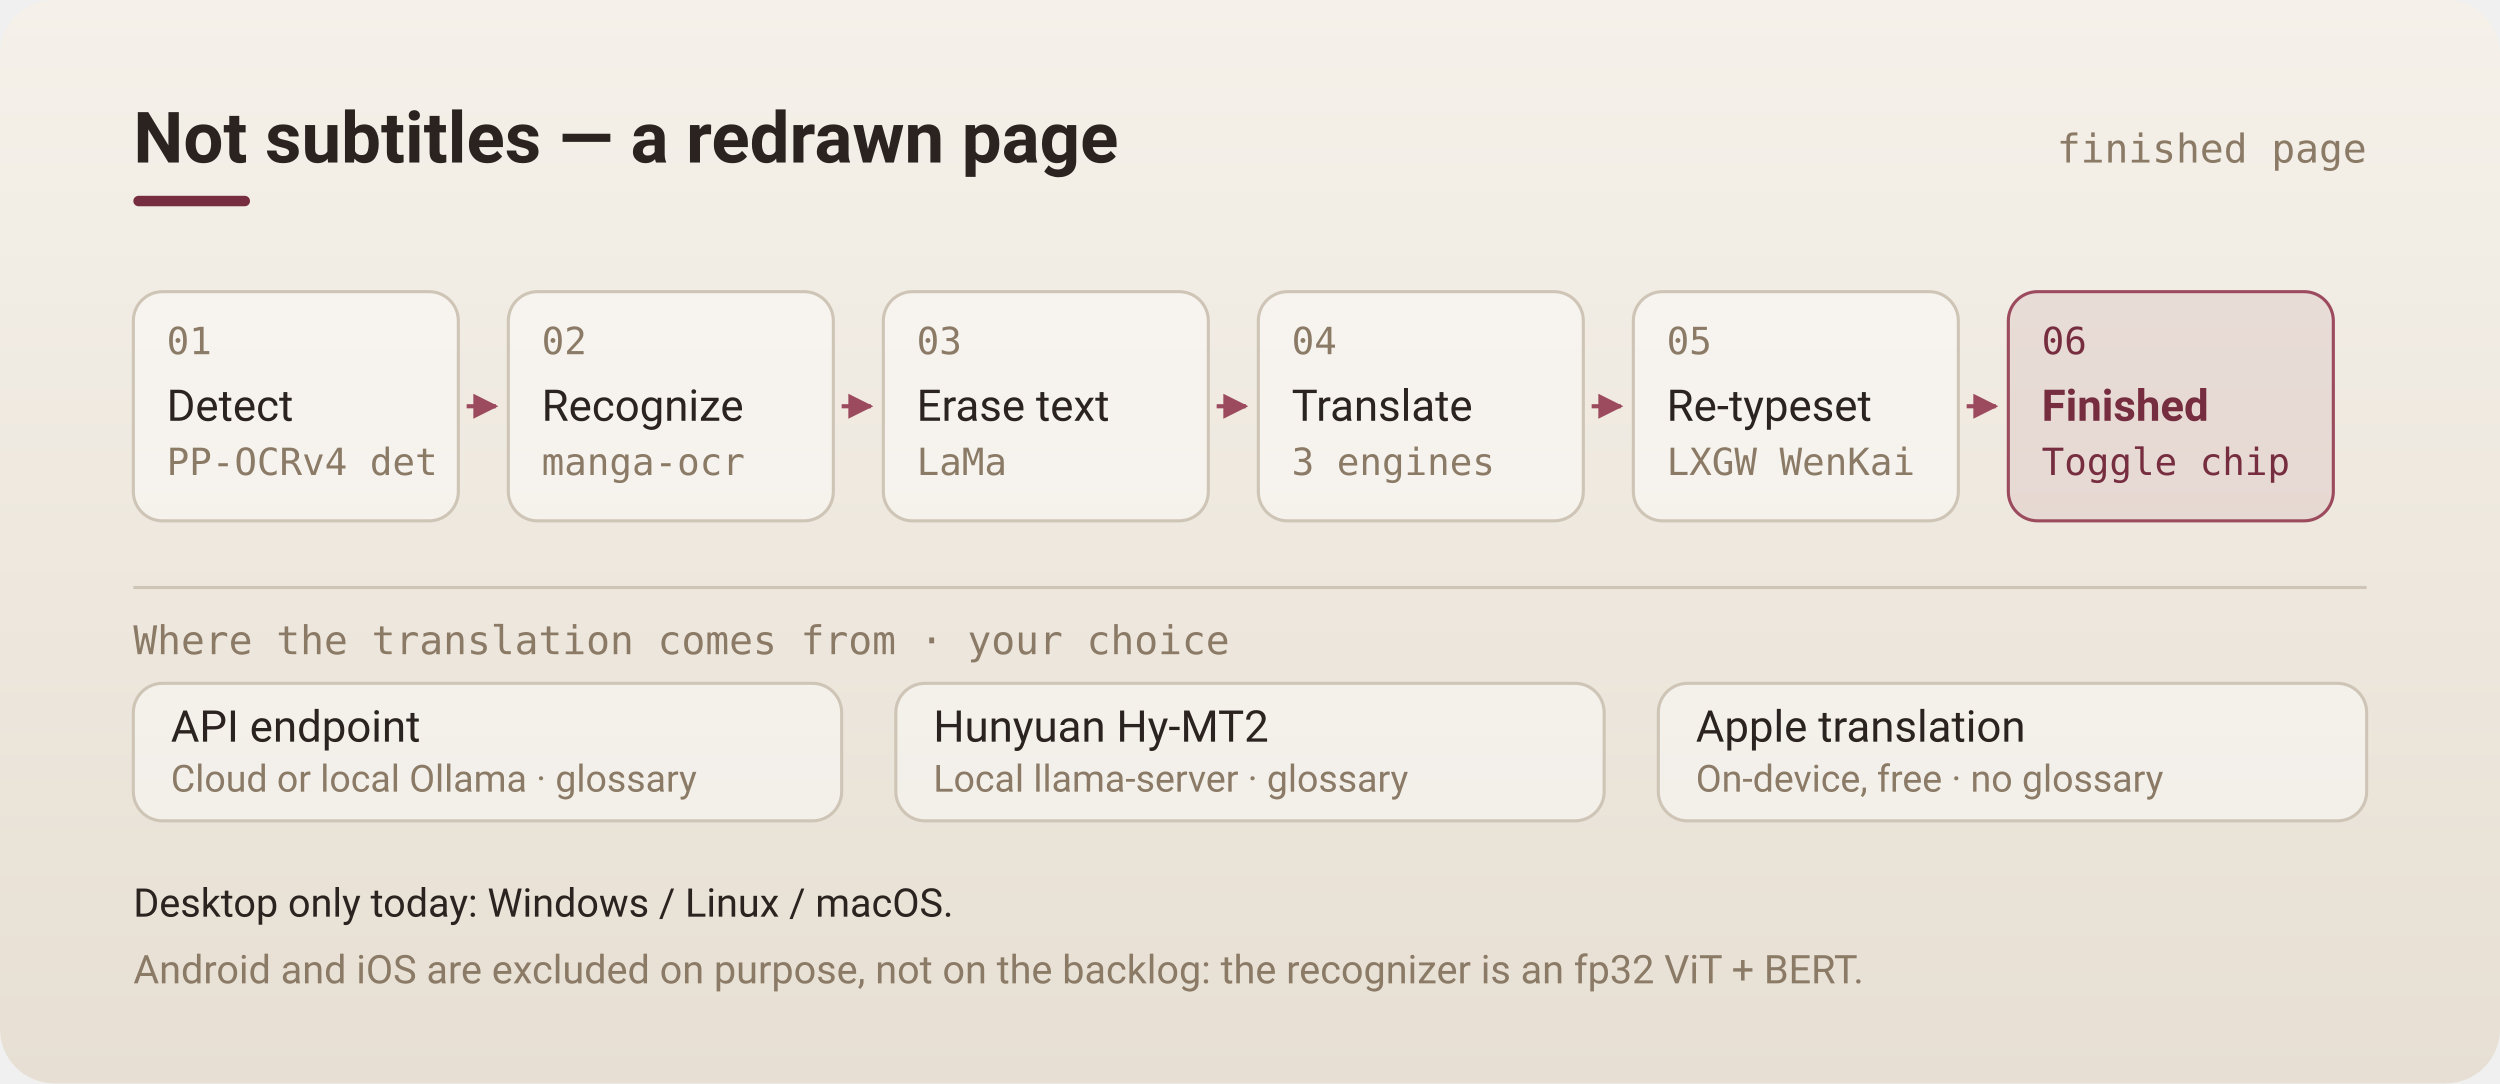
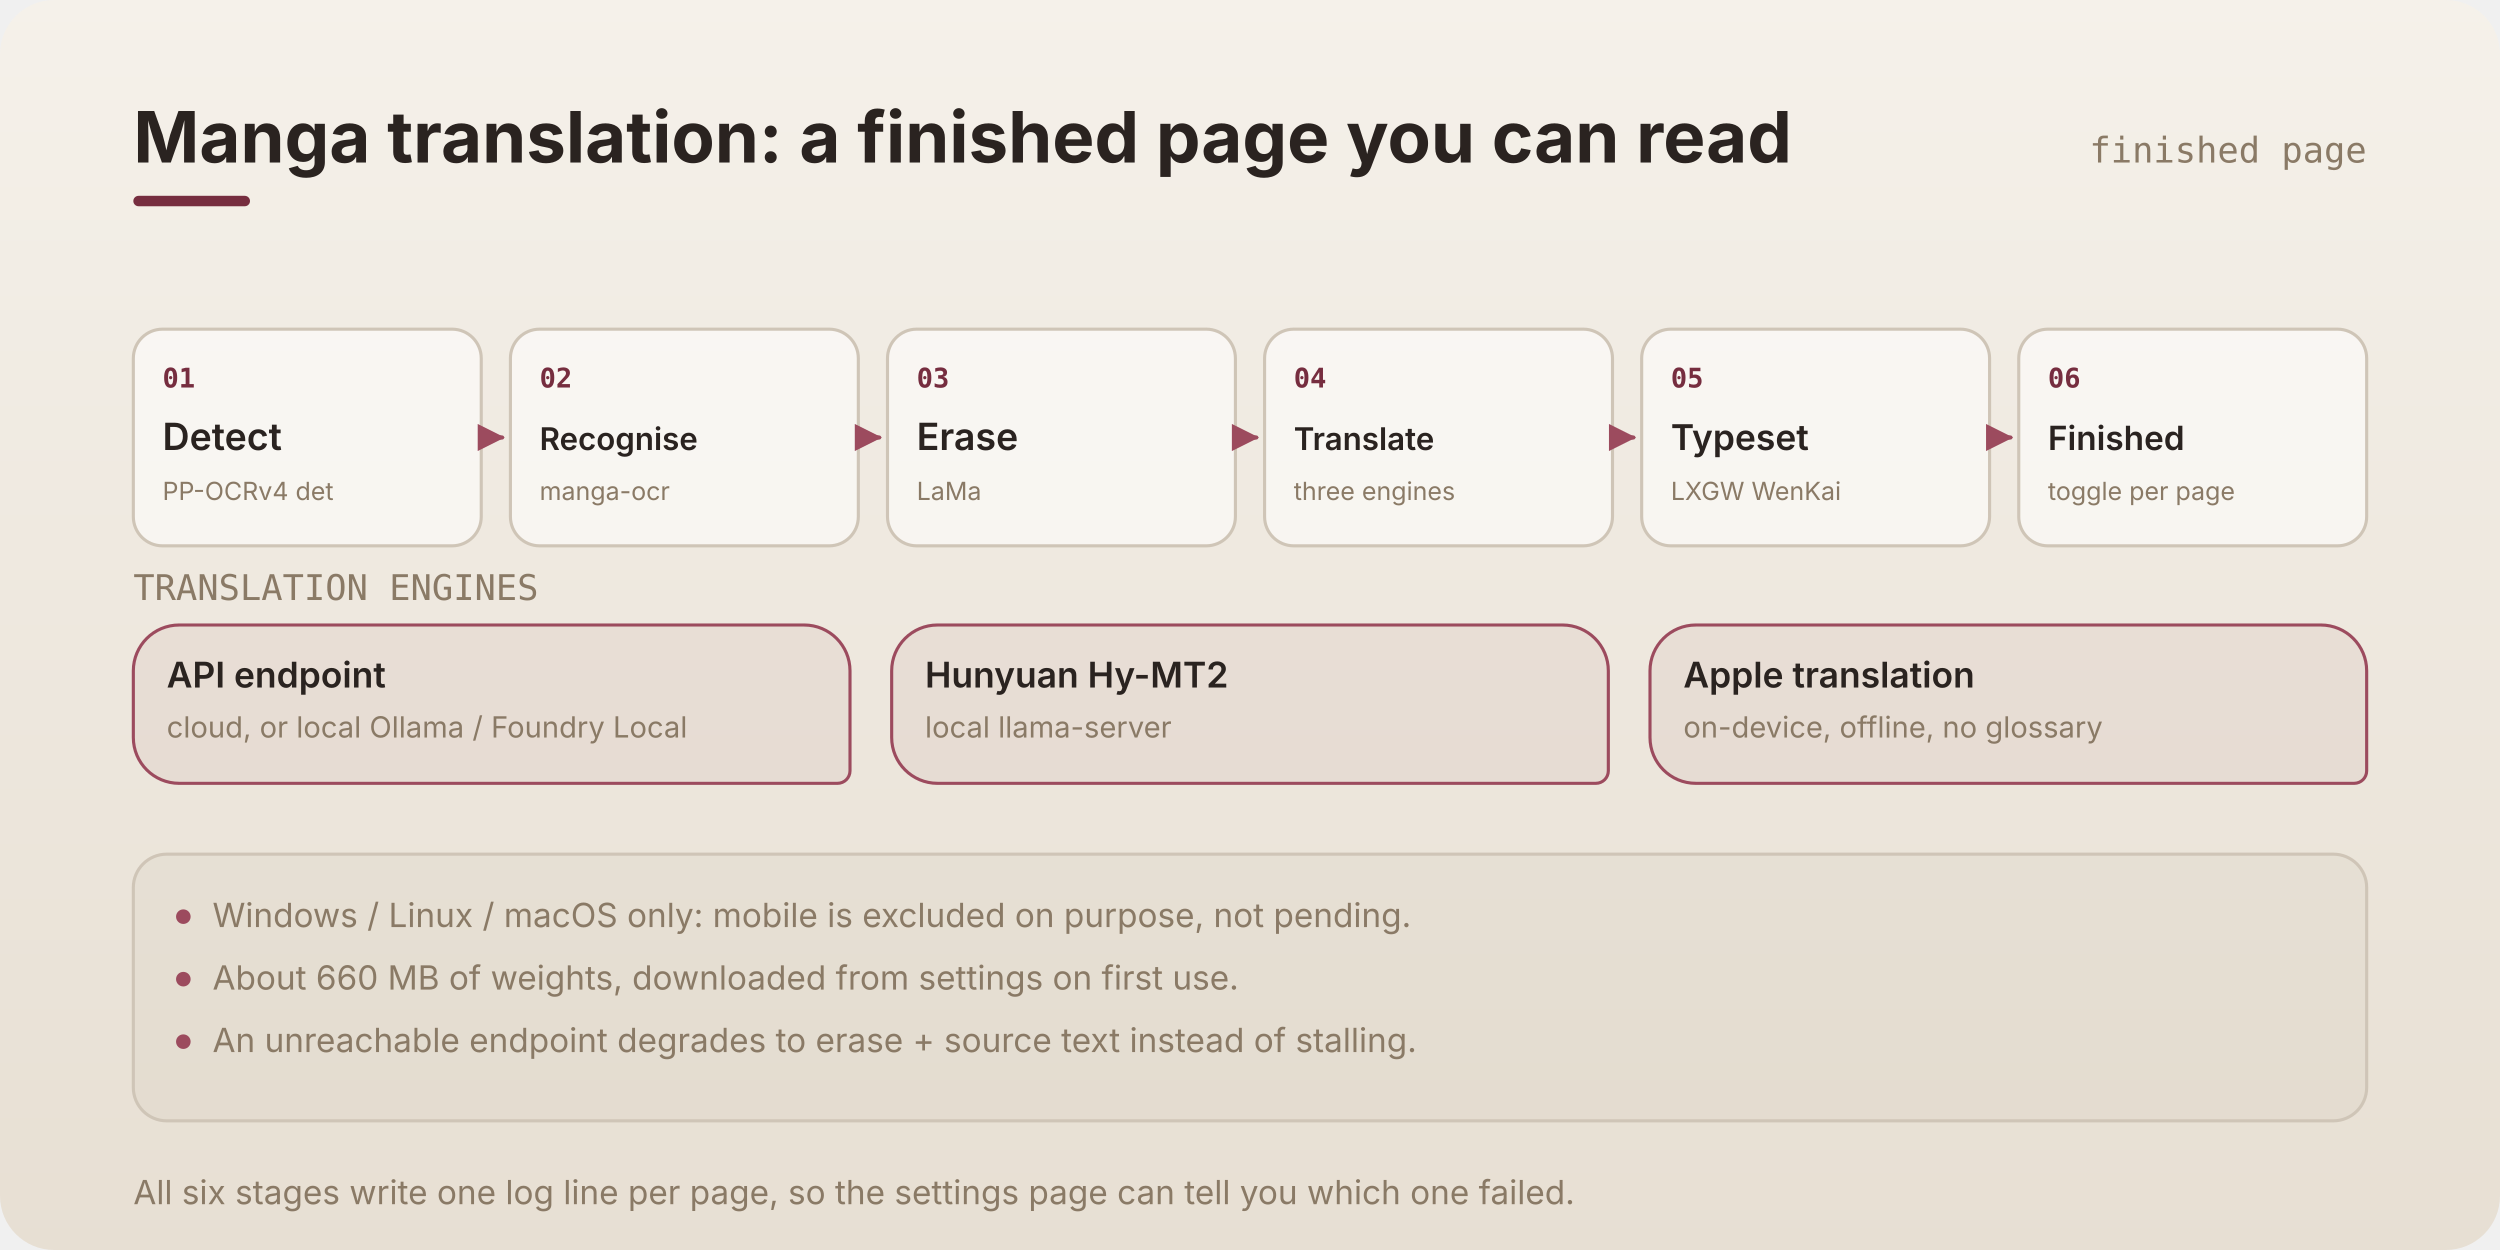
- <svg xmlns="http://www.w3.org/2000/svg" width="1200" height="520" viewBox="0 0 1200 520" role="img" aria-labelledby="title desc">
+ <svg xmlns="http://www.w3.org/2000/svg" width="1200" height="600" viewBox="0 0 1200 600" role="img" aria-labelledby="title desc">
  <defs>
    <linearGradient id="paper" x1="0" y1="0" x2="0" y2="1">
      <stop offset="0" stop-color="#F5F1EA" />
      <stop offset="1" stop-color="#E7DFD3" />
    </linearGradient>
-     <marker id="arrow" viewBox="0 0 10 10" refX="9" refY="5" markerWidth="6" markerHeight="6" orient="auto-start-reverse">
+     <marker id="arrowhead" viewBox="0 0 10 10" refX="9" refY="5" markerWidth="6.5" markerHeight="6.5" orient="auto-start-reverse">
      <path d="M 0 0 L 10 5 L 0 10 z" fill="#9C4B5E" />
    </marker>
  </defs>
-   <rect width="1200" height="520" rx="26" fill="url(#paper)" />
-   <g font-family="-apple-system, BlinkMacSystemFont, 'Segoe UI', Roboto, sans-serif">
-     <text x="64" y="78" font-size="34" font-weight="700" fill="#2A2320">Not subtitles — a redrawn page</text>
-     <text x="1136" y="78" font-size="19" text-anchor="end" fill="#8A7A66" font-family="ui-monospace, SFMono-Regular, Menlo, Consolas, monospace">finished page</text>
-     <rect x="64" y="94" width="56" height="5" rx="2.5" fill="#762D3F" />
-     <g id="steps">
-       <g transform="translate(64 140)">
-         <rect width="156" height="110" rx="14" fill="#FFFFFF" fill-opacity="0.42" stroke="#CFC5B7" stroke-width="1.5" />
-         <text x="16" y="30" font-size="18" fill="#8A7A66" font-family="ui-monospace, SFMono-Regular, Menlo, monospace">01</text>
-         <text x="16" y="62" font-size="21" fill="#2A2320">Detect</text>
-         <text x="16" y="88" font-size="18" fill="#8A7A66" font-family="ui-monospace, SFMono-Regular, Menlo, monospace">PP-OCRv4 det</text>
-       </g>
-       <line x1="224" y1="195" x2="238" y2="195" stroke="#9C4B5E" stroke-width="2" marker-end="url(#arrow)" />
-       <g transform="translate(244 140)">
-         <rect width="156" height="110" rx="14" fill="#FFFFFF" fill-opacity="0.42" stroke="#CFC5B7" stroke-width="1.5" />
-         <text x="16" y="30" font-size="18" fill="#8A7A66" font-family="ui-monospace, SFMono-Regular, Menlo, monospace">02</text>
-         <text x="16" y="62" font-size="21" fill="#2A2320">Recognize</text>
-         <text x="16" y="88" font-size="18" fill="#8A7A66" font-family="ui-monospace, SFMono-Regular, Menlo, monospace">manga-ocr</text>
-       </g>
-       <line x1="404" y1="195" x2="418" y2="195" stroke="#9C4B5E" stroke-width="2" marker-end="url(#arrow)" />
-       <g transform="translate(424 140)">
-         <rect width="156" height="110" rx="14" fill="#FFFFFF" fill-opacity="0.42" stroke="#CFC5B7" stroke-width="1.5" />
-         <text x="16" y="30" font-size="18" fill="#8A7A66" font-family="ui-monospace, SFMono-Regular, Menlo, monospace">03</text>
-         <text x="16" y="62" font-size="21" fill="#2A2320">Erase text</text>
-         <text x="16" y="88" font-size="18" fill="#8A7A66" font-family="ui-monospace, SFMono-Regular, Menlo, monospace">LaMa</text>
-       </g>
-       <line x1="584" y1="195" x2="598" y2="195" stroke="#9C4B5E" stroke-width="2" marker-end="url(#arrow)" />
-       <g transform="translate(604 140)">
-         <rect width="156" height="110" rx="14" fill="#FFFFFF" fill-opacity="0.42" stroke="#CFC5B7" stroke-width="1.5" />
-         <text x="16" y="30" font-size="18" fill="#8A7A66" font-family="ui-monospace, SFMono-Regular, Menlo, monospace">04</text>
-         <text x="16" y="62" font-size="21" fill="#2A2320">Translate</text>
-         <text x="16" y="88" font-size="18" fill="#8A7A66" font-family="ui-monospace, SFMono-Regular, Menlo, monospace">3 engines</text>
-       </g>
-       <line x1="764" y1="195" x2="778" y2="195" stroke="#9C4B5E" stroke-width="2" marker-end="url(#arrow)" />
-       <g transform="translate(784 140)">
-         <rect width="156" height="110" rx="14" fill="#FFFFFF" fill-opacity="0.42" stroke="#CFC5B7" stroke-width="1.5" />
-         <text x="16" y="30" font-size="18" fill="#8A7A66" font-family="ui-monospace, SFMono-Regular, Menlo, monospace">05</text>
-         <text x="16" y="62" font-size="21" fill="#2A2320">Re-typeset</text>
-         <text x="16" y="88" font-size="18" fill="#8A7A66" font-family="ui-monospace, SFMono-Regular, Menlo, monospace">LXGW WenKai</text>
-       </g>
-       <line x1="944" y1="195" x2="958" y2="195" stroke="#9C4B5E" stroke-width="2" marker-end="url(#arrow)" />
-       <g transform="translate(964 140)">
-         <rect width="156" height="110" rx="14" fill="#9C4B5E" fill-opacity="0.1" stroke="#9C4B5E" stroke-width="1.5" />
-         <text x="16" y="30" font-size="18" fill="#762D3F" font-family="ui-monospace, SFMono-Regular, Menlo, monospace">06</text>
-         <text x="16" y="62" font-size="21" font-weight="600" fill="#762D3F">Finished</text>
-         <text x="16" y="88" font-size="18" fill="#762D3F" font-family="ui-monospace, SFMono-Regular, Menlo, monospace">Toggle chip</text>
-       </g>
-     </g>
-     <line x1="64" y1="282" x2="1136" y2="282" stroke="#CFC5B7" stroke-width="1.5" />
-     <text x="64" y="314" font-size="19" fill="#8A7A66" font-family="ui-monospace, SFMono-Regular, Menlo, Consolas, monospace">Where the translation comes from · your choice</text>
-     <g id="engines">
-       <g transform="translate(64 328)">
-         <rect width="340" height="66" rx="14" fill="#FFFFFF" fill-opacity="0.42" stroke="#CFC5B7" stroke-width="1.5" />
-         <text x="18" y="28" font-size="21" fill="#2A2320">API endpoint</text>
-         <text x="18" y="52" font-size="18" fill="#8A7A66">Cloud or local Ollama · glossary</text>
-       </g>
-       <g transform="translate(430 328)">
-         <rect width="340" height="66" rx="14" fill="#FFFFFF" fill-opacity="0.42" stroke="#CFC5B7" stroke-width="1.5" />
-         <text x="18" y="28" font-size="21" fill="#2A2320">Hunyuan Hy-MT2</text>
-         <text x="18" y="52" font-size="18" fill="#8A7A66">Local llama-server · glossary</text>
-       </g>
-       <g transform="translate(796 328)">
-         <rect width="340" height="66" rx="14" fill="#FFFFFF" fill-opacity="0.42" stroke="#CFC5B7" stroke-width="1.5" />
-         <text x="18" y="28" font-size="21" fill="#2A2320">Apple translation</text>
-         <text x="18" y="52" font-size="18" fill="#8A7A66">On-device, free · no glossary</text>
-       </g>
-     </g>
-     <text x="64" y="440" font-size="19" fill="#2A2320">Desktop only today: Windows / Linux / macOS.</text>
-     <text x="64" y="472" font-size="19" fill="#8A7A66">Android and iOS are excluded on purpose, not on the backlog: the recognizer is an fp32 ViT + BERT.</text>
-   </g>
+   <rect width="1200" height="600" rx="26" fill="url(#paper)" />
+   <text x="64" y="78" font-family="-apple-system, BlinkMacSystemFont, 'Segoe UI', 'PingFang SC', 'Hiragino Sans GB', 'Microsoft YaHei', sans-serif" font-size="34" font-weight="700" fill="#2A2320">Manga translation: a finished page you can read</text>
+   <text x="1136" y="78" font-family="ui-monospace, SFMono-Regular, Menlo, Consolas, monospace" font-size="17" text-anchor="end" fill="#8A7A66">finished page</text>
+   <rect x="64" y="94" width="56" height="5" rx="2.5" fill="#762D3F" />
+   <rect x="64" y="158" width="167" height="104" rx="14" fill="#FFFFFF" fill-opacity="0.55" stroke="#CFC5B7" stroke-width="1.5" />
+   <text x="78" y="186" font-family="ui-monospace, SFMono-Regular, Menlo, Consolas, monospace" font-size="13" font-weight="700" fill="#762D3F">01</text>
+   <text x="78" y="216" font-family="-apple-system, BlinkMacSystemFont, 'Segoe UI', 'PingFang SC', 'Hiragino Sans GB', 'Microsoft YaHei', sans-serif" font-size="18" font-weight="600" fill="#2A2320">Detect</text>
+   <text x="78" y="240" font-family="-apple-system, BlinkMacSystemFont, 'Segoe UI', 'PingFang SC', 'Hiragino Sans GB', 'Microsoft YaHei', sans-serif" font-size="12" fill="#8A7A66">PP-OCRv4 det</text>
+   <line x1="233" y1="210" x2="241" y2="210" stroke="#9C4B5E" stroke-width="2" marker-end="url(#arrowhead)" stroke-linecap="round" />
+   <rect x="245" y="158" width="167" height="104" rx="14" fill="#FFFFFF" fill-opacity="0.55" stroke="#CFC5B7" stroke-width="1.5" />
+   <text x="259" y="186" font-family="ui-monospace, SFMono-Regular, Menlo, Consolas, monospace" font-size="13" font-weight="700" fill="#762D3F">02</text>
+   <text x="259" y="216" font-family="-apple-system, BlinkMacSystemFont, 'Segoe UI', 'PingFang SC', 'Hiragino Sans GB', 'Microsoft YaHei', sans-serif" font-size="15" font-weight="600" fill="#2A2320">Recognise</text>
+   <text x="259" y="240" font-family="-apple-system, BlinkMacSystemFont, 'Segoe UI', 'PingFang SC', 'Hiragino Sans GB', 'Microsoft YaHei', sans-serif" font-size="12" fill="#8A7A66">manga-ocr</text>
+   <line x1="414" y1="210" x2="422" y2="210" stroke="#9C4B5E" stroke-width="2" marker-end="url(#arrowhead)" stroke-linecap="round" />
+   <rect x="426" y="158" width="167" height="104" rx="14" fill="#FFFFFF" fill-opacity="0.55" stroke="#CFC5B7" stroke-width="1.5" />
+   <text x="440" y="186" font-family="ui-monospace, SFMono-Regular, Menlo, Consolas, monospace" font-size="13" font-weight="700" fill="#762D3F">03</text>
+   <text x="440" y="216" font-family="-apple-system, BlinkMacSystemFont, 'Segoe UI', 'PingFang SC', 'Hiragino Sans GB', 'Microsoft YaHei', sans-serif" font-size="18" font-weight="600" fill="#2A2320">Erase</text>
+   <text x="440" y="240" font-family="-apple-system, BlinkMacSystemFont, 'Segoe UI', 'PingFang SC', 'Hiragino Sans GB', 'Microsoft YaHei', sans-serif" font-size="12" fill="#8A7A66">LaMa</text>
+   <line x1="595" y1="210" x2="603" y2="210" stroke="#9C4B5E" stroke-width="2" marker-end="url(#arrowhead)" stroke-linecap="round" />
+   <rect x="607" y="158" width="167" height="104" rx="14" fill="#FFFFFF" fill-opacity="0.55" stroke="#CFC5B7" stroke-width="1.5" />
+   <text x="621" y="186" font-family="ui-monospace, SFMono-Regular, Menlo, Consolas, monospace" font-size="13" font-weight="700" fill="#762D3F">04</text>
+   <text x="621" y="216" font-family="-apple-system, BlinkMacSystemFont, 'Segoe UI', 'PingFang SC', 'Hiragino Sans GB', 'Microsoft YaHei', sans-serif" font-size="15" font-weight="600" fill="#2A2320">Translate</text>
+   <text x="621" y="240" font-family="-apple-system, BlinkMacSystemFont, 'Segoe UI', 'PingFang SC', 'Hiragino Sans GB', 'Microsoft YaHei', sans-serif" font-size="12" fill="#8A7A66">three engines</text>
+   <line x1="776" y1="210" x2="784" y2="210" stroke="#9C4B5E" stroke-width="2" marker-end="url(#arrowhead)" stroke-linecap="round" />
+   <rect x="788" y="158" width="167" height="104" rx="14" fill="#FFFFFF" fill-opacity="0.55" stroke="#CFC5B7" stroke-width="1.5" />
+   <text x="802" y="186" font-family="ui-monospace, SFMono-Regular, Menlo, Consolas, monospace" font-size="13" font-weight="700" fill="#762D3F">05</text>
+   <text x="802" y="216" font-family="-apple-system, BlinkMacSystemFont, 'Segoe UI', 'PingFang SC', 'Hiragino Sans GB', 'Microsoft YaHei', sans-serif" font-size="17" font-weight="600" fill="#2A2320">Typeset</text>
+   <text x="802" y="240" font-family="-apple-system, BlinkMacSystemFont, 'Segoe UI', 'PingFang SC', 'Hiragino Sans GB', 'Microsoft YaHei', sans-serif" font-size="12" fill="#8A7A66">LXGW WenKai</text>
+   <line x1="957" y1="210" x2="965" y2="210" stroke="#9C4B5E" stroke-width="2" marker-end="url(#arrowhead)" stroke-linecap="round" />
+   <rect x="969" y="158" width="167" height="104" rx="14" fill="#FFFFFF" fill-opacity="0.55" stroke="#CFC5B7" stroke-width="1.5" />
+   <text x="983" y="186" font-family="ui-monospace, SFMono-Regular, Menlo, Consolas, monospace" font-size="13" font-weight="700" fill="#762D3F">06</text>
+   <text x="983" y="216" font-family="-apple-system, BlinkMacSystemFont, 'Segoe UI', 'PingFang SC', 'Hiragino Sans GB', 'Microsoft YaHei', sans-serif" font-size="16" font-weight="600" fill="#2A2320">Finished</text>
+   <text x="983" y="240" font-family="-apple-system, BlinkMacSystemFont, 'Segoe UI', 'PingFang SC', 'Hiragino Sans GB', 'Microsoft YaHei', sans-serif" font-size="12" fill="#8A7A66">toggle per page</text>
+   <text x="64" y="288" font-family="ui-monospace, SFMono-Regular, Menlo, Consolas, monospace" font-size="17" fill="#8A7A66">TRANSLATION ENGINES</text>
+   <path d="M86,300 H386 A22,22 0 0 1 408,322 V370 A6,6 0 0 1 402,376 H86 A22,22 0 0 1 64,354 V322 A22,22 0 0 1 86,300 Z" fill="#9C4B5E" fill-opacity="0.07" stroke="#9C4B5E" stroke-width="1.5" />
+   <text x="80" y="330" font-family="-apple-system, BlinkMacSystemFont, 'Segoe UI', 'PingFang SC', 'Hiragino Sans GB', 'Microsoft YaHei', sans-serif" font-size="17" font-weight="600" fill="#2A2320">API endpoint</text>
+   <text x="80" y="354" font-family="-apple-system, BlinkMacSystemFont, 'Segoe UI', 'PingFang SC', 'Hiragino Sans GB', 'Microsoft YaHei', sans-serif" font-size="14" fill="#8A7A66">cloud, or local Ollama / Foundry Local</text>
+   <path d="M450,300 H750 A22,22 0 0 1 772,322 V370 A6,6 0 0 1 766,376 H450 A22,22 0 0 1 428,354 V322 A22,22 0 0 1 450,300 Z" fill="#9C4B5E" fill-opacity="0.07" stroke="#9C4B5E" stroke-width="1.5" />
+   <text x="444" y="330" font-family="-apple-system, BlinkMacSystemFont, 'Segoe UI', 'PingFang SC', 'Hiragino Sans GB', 'Microsoft YaHei', sans-serif" font-size="17" font-weight="600" fill="#2A2320">Hunyuan Hy-MT2</text>
+   <text x="444" y="354" font-family="-apple-system, BlinkMacSystemFont, 'Segoe UI', 'PingFang SC', 'Hiragino Sans GB', 'Microsoft YaHei', sans-serif" font-size="14" fill="#8A7A66">local llama-server</text>
+   <path d="M814,300 H1114 A22,22 0 0 1 1136,322 V370 A6,6 0 0 1 1130,376 H814 A22,22 0 0 1 792,354 V322 A22,22 0 0 1 814,300 Z" fill="#9C4B5E" fill-opacity="0.07" stroke="#9C4B5E" stroke-width="1.5" />
+   <text x="808" y="330" font-family="-apple-system, BlinkMacSystemFont, 'Segoe UI', 'PingFang SC', 'Hiragino Sans GB', 'Microsoft YaHei', sans-serif" font-size="17" font-weight="600" fill="#2A2320">Apple translation</text>
+   <text x="808" y="354" font-family="-apple-system, BlinkMacSystemFont, 'Segoe UI', 'PingFang SC', 'Hiragino Sans GB', 'Microsoft YaHei', sans-serif" font-size="14" fill="#8A7A66">on-device, offline, no glossary</text>
+   <rect x="64" y="410" width="1072" height="128" rx="16" fill="#2A2320" fill-opacity="0.03" stroke="#CFC5B7" stroke-width="1.5" />
+   <circle cx="88" cy="440" r="3.5" fill="#9C4B5E" />
+   <text x="102" y="445" font-family="-apple-system, BlinkMacSystemFont, 'Segoe UI', 'PingFang SC', 'Hiragino Sans GB', 'Microsoft YaHei', sans-serif" font-size="16" fill="#8A7A66">Windows / Linux / macOS only: mobile is excluded on purpose, not pending.</text>
+   <circle cx="88" cy="470" r="3.5" fill="#9C4B5E" />
+   <text x="102" y="475" font-family="-apple-system, BlinkMacSystemFont, 'Segoe UI', 'PingFang SC', 'Hiragino Sans GB', 'Microsoft YaHei', sans-serif" font-size="16" fill="#8A7A66">About 660 MB of weights, downloaded from settings on first use.</text>
+   <circle cx="88" cy="500" r="3.5" fill="#9C4B5E" />
+   <text x="102" y="505" font-family="-apple-system, BlinkMacSystemFont, 'Segoe UI', 'PingFang SC', 'Hiragino Sans GB', 'Microsoft YaHei', sans-serif" font-size="16" fill="#8A7A66">An unreachable endpoint degrades to erase + source text instead of stalling.</text>
+   <text x="64" y="578" font-family="-apple-system, BlinkMacSystemFont, 'Segoe UI', 'PingFang SC', 'Hiragino Sans GB', 'Microsoft YaHei', sans-serif" font-size="16" fill="#8A7A66">All six stages write one log line per page, so the settings page can tell you which one failed.</text>
</svg>
